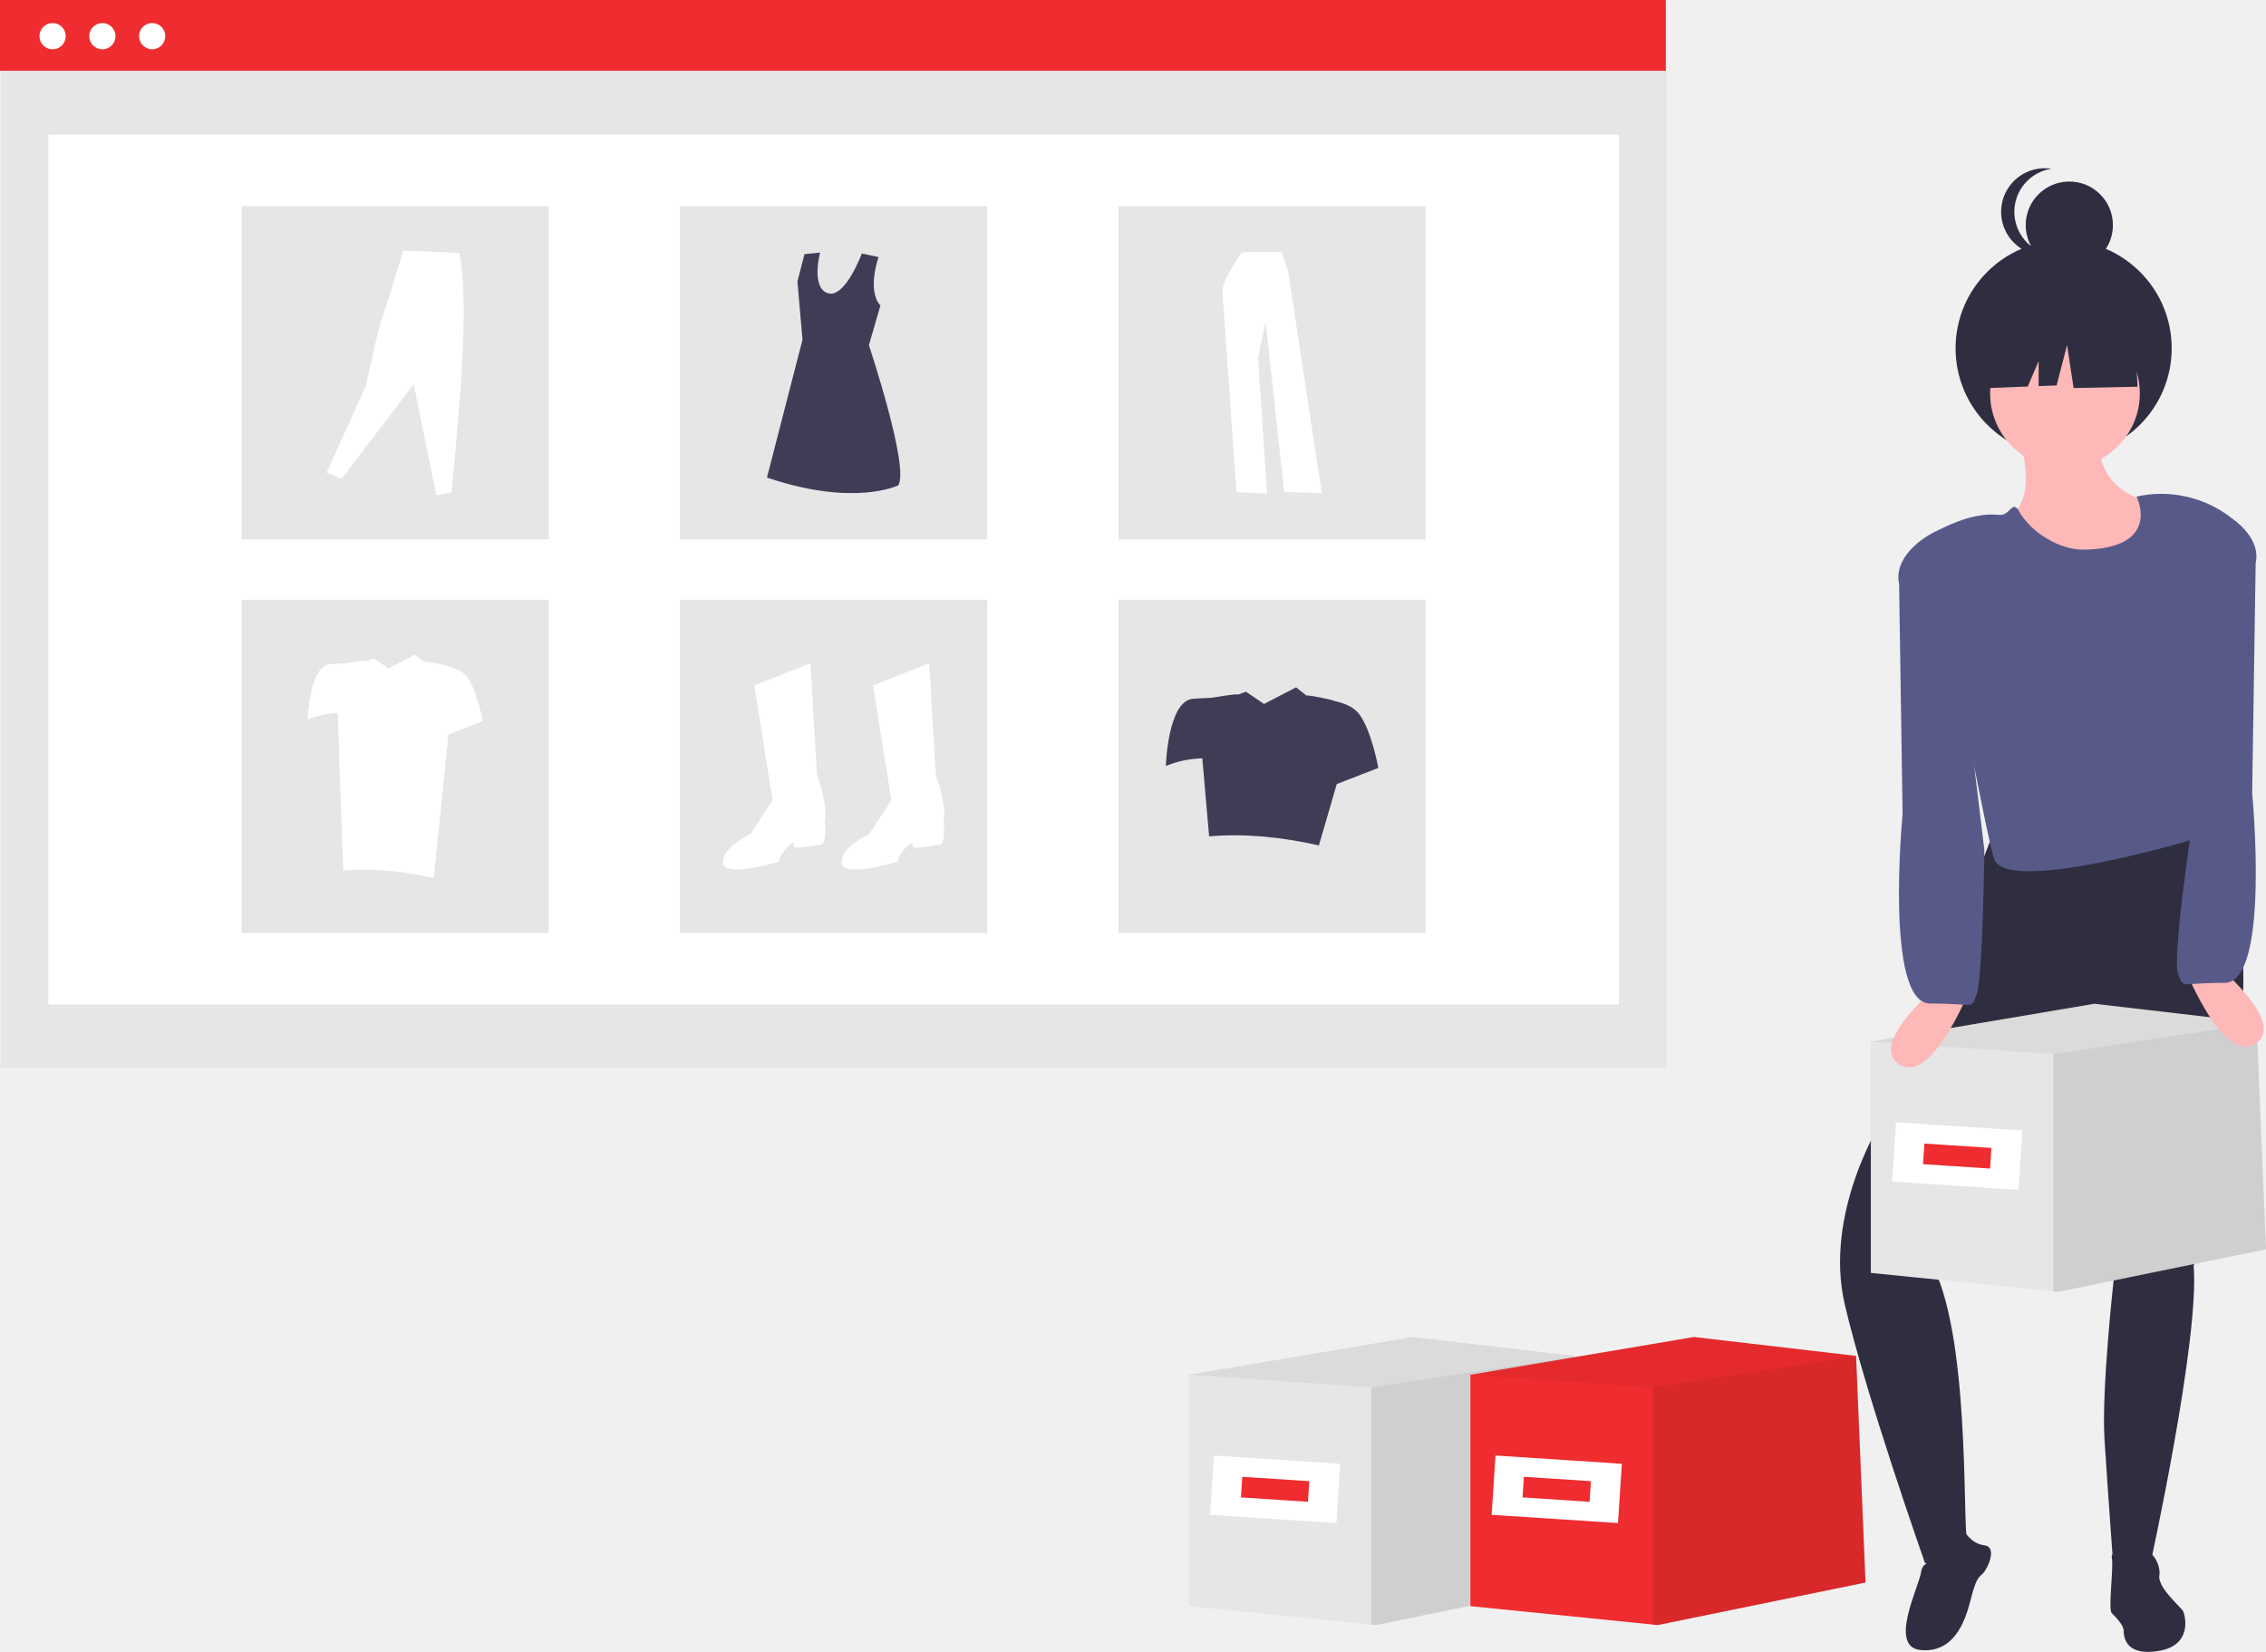
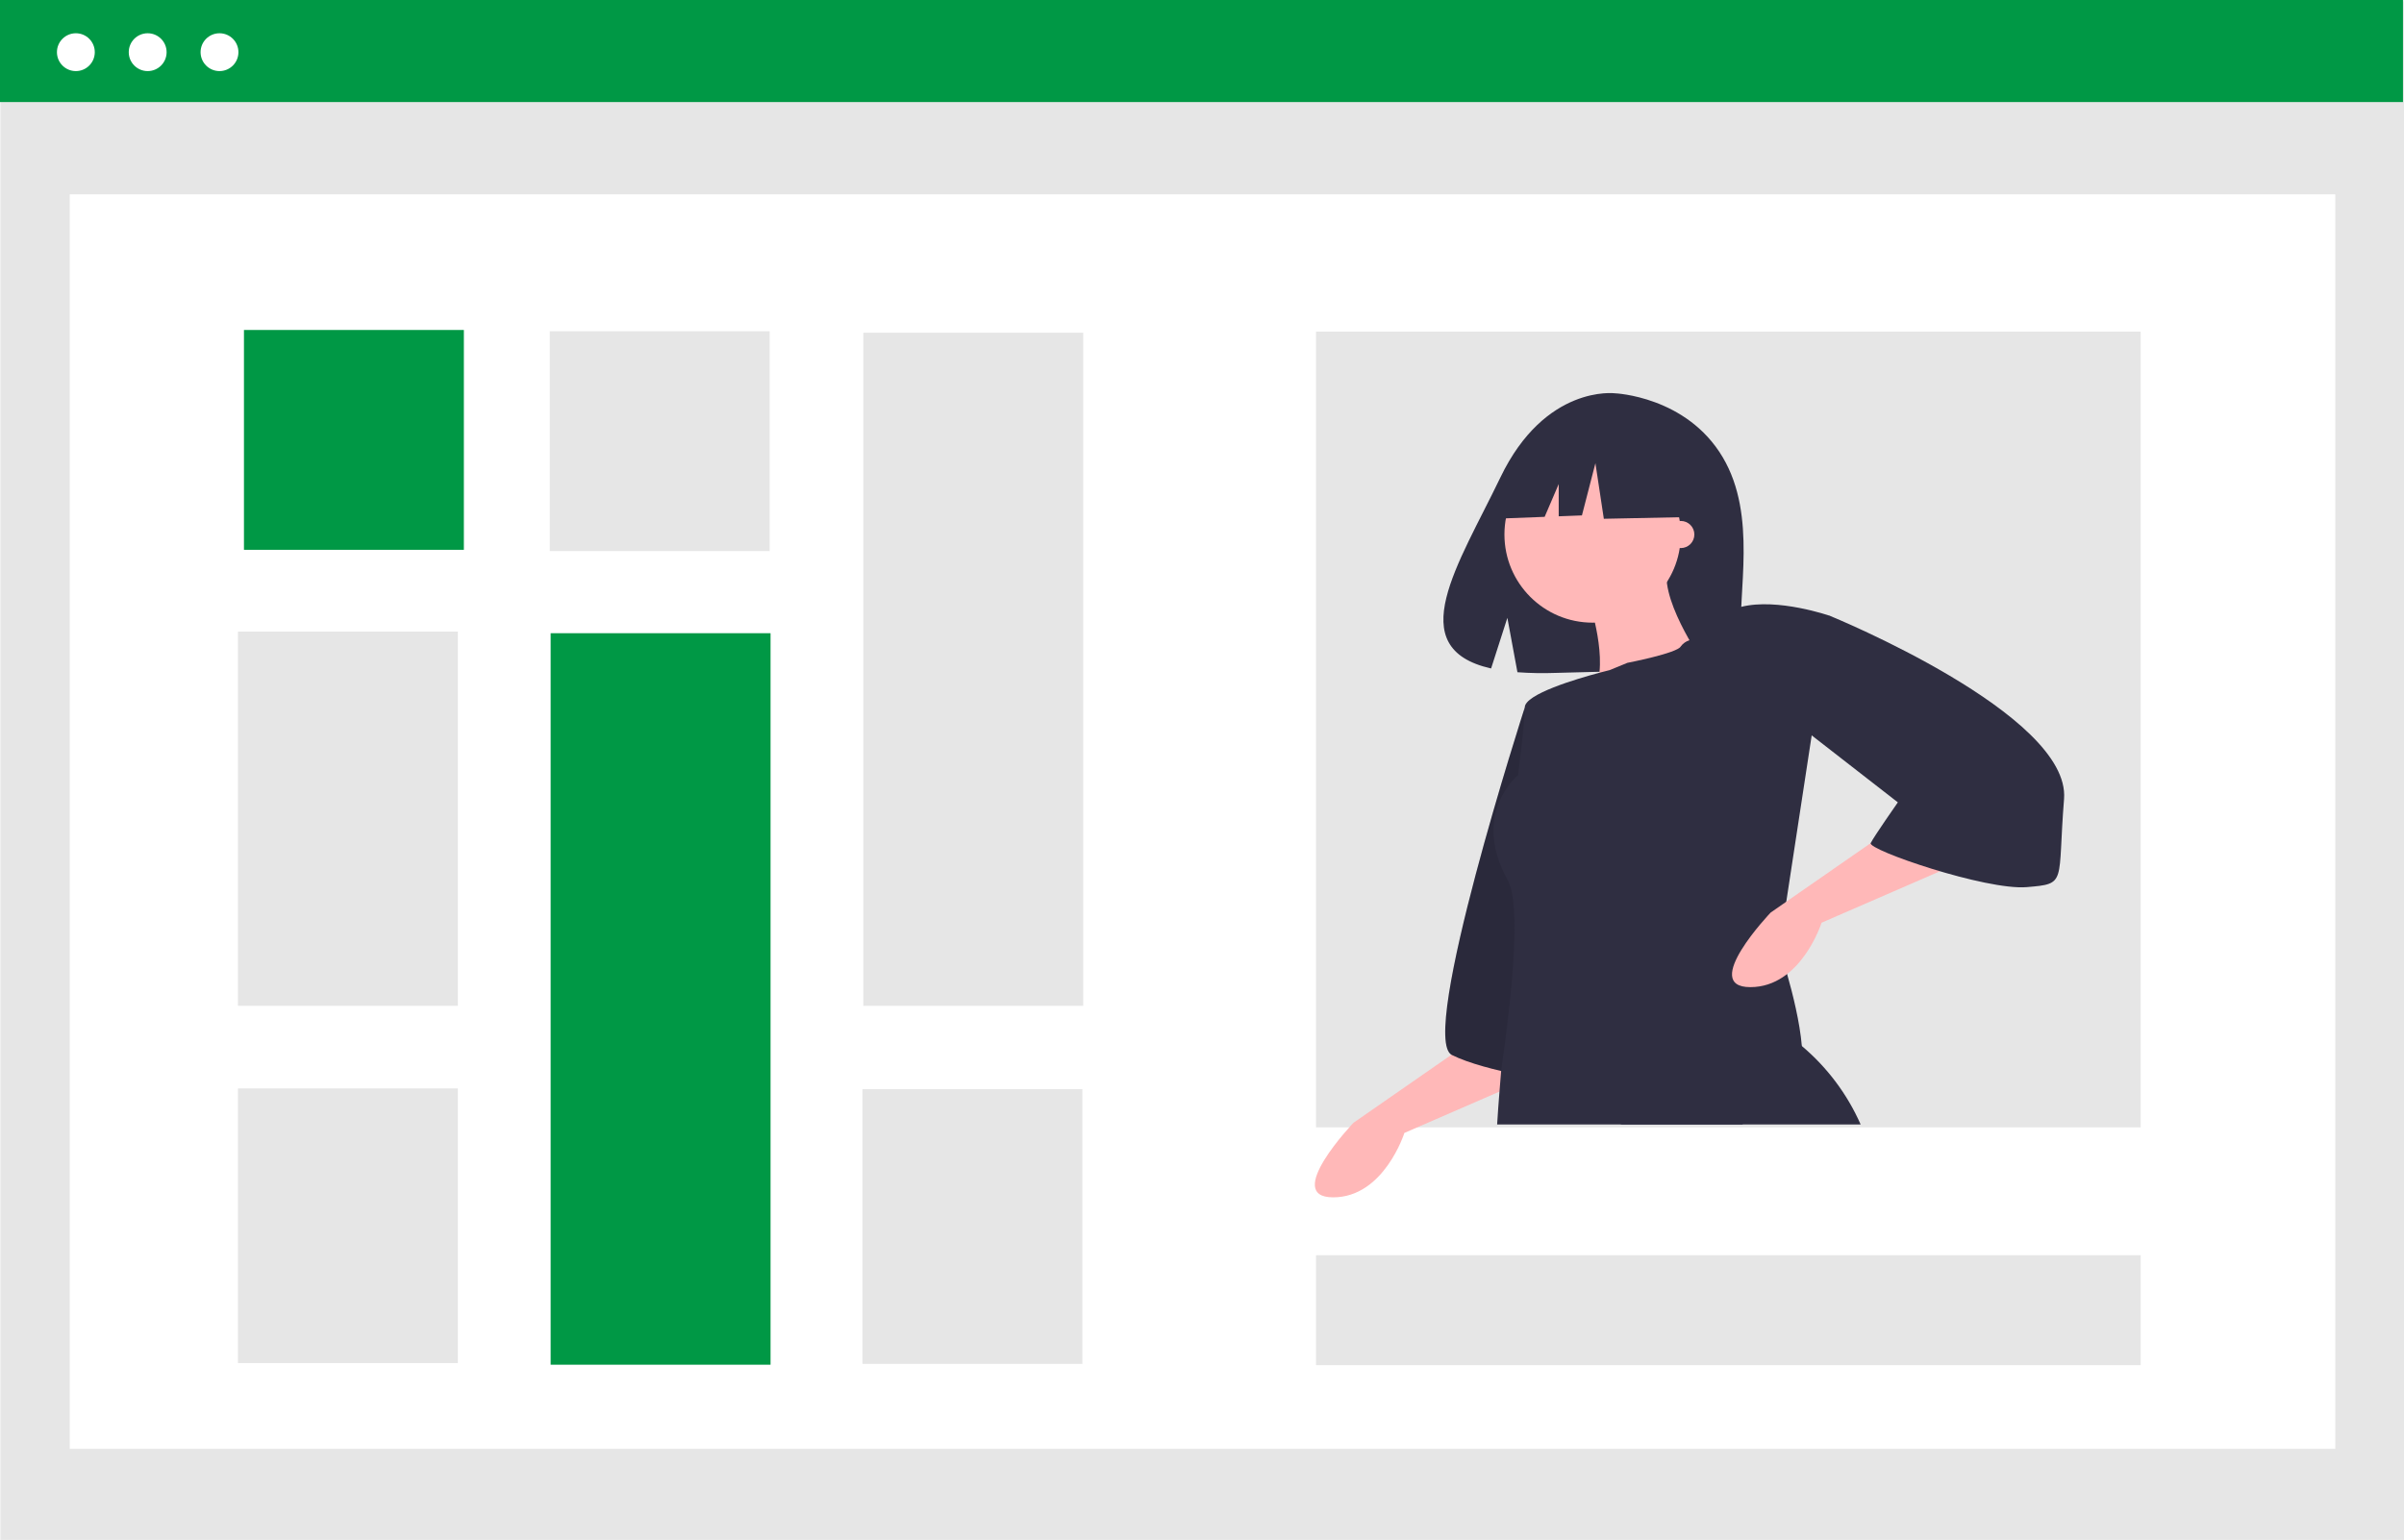
- <svg xmlns="http://www.w3.org/2000/svg" id="a80234ba-f3f6-42a2-9225-8d803f7486aa" data-name="Layer 1" width="877" height="639.474" viewBox="0 0 877 639.474">
-   <rect x="0.275" y="0.365" width="644.725" height="412.91" fill="#e6e6e6" />
-   <rect x="18.711" y="52.155" width="607.853" height="336.693" fill="#fff" />
-   <rect width="644.725" height="27.39" fill="#ef2c2f" />
-   <circle cx="20.354" cy="14.003" r="5.077" fill="#fff" />
-   <circle cx="39.624" cy="14.003" r="5.077" fill="#fff" />
-   <circle cx="58.893" cy="14.003" r="5.077" fill="#fff" />
-   <rect x="93.501" y="79.848" width="118.887" height="128.982" fill="#e6e6e6" />
-   <rect x="263.193" y="79.848" width="118.887" height="128.982" fill="#e6e6e6" />
-   <rect x="432.885" y="79.848" width="118.887" height="128.982" fill="#e6e6e6" />
-   <rect x="93.501" y="232.176" width="118.887" height="128.982" fill="#e6e6e6" />
-   <rect x="263.193" y="232.176" width="118.887" height="128.982" fill="#e6e6e6" />
-   <rect x="432.885" y="232.176" width="118.887" height="128.982" fill="#e6e6e6" />
-   <path d="M453.428,395.588l21.722-8.588,2.526,42.939s4.546,13.134,3.031,18.186c0,0,1.01,8.588-1.515,9.093s-9.598,1.515-10.103,1.01-.505-2.021-.505-2.021-5.052,3.536-5.557,7.577c0,0-21.217,6.567-21.722.505s10.608-11.114,10.608-11.114l8.588-13.134Z" transform="translate(-161.5 -130.2629)" fill="#fff" />
-   <path d="M499.397,395.588l21.722-8.588,2.526,42.939s4.546,13.134,3.031,18.186c0,0,1.01,8.588-1.515,9.093s-9.598,1.515-10.103,1.01-.505-2.021-.505-2.021-5.052,3.536-5.557,7.577c0,0-21.217,6.567-21.722.505s10.608-11.114,10.608-11.114l8.588-13.134Z" transform="translate(-161.5 -130.2629)" fill="#fff" />
-   <path d="M501.522,229.773s-4.625,12.924.734,18.752l-4.468,15.353s15.874,47.622,11.339,54.274c0,0-16.932,8.466-50.796-3.024l13.757-53.367-1.965-22.526,2.721-10.583,6.047-.605s-3.628,13.606,3.024,15.723S495.056,228.387,495.056,228.387Z" transform="translate(-161.5 -130.2629)" fill="#3f3d56" />
-   <path d="M287.921,313.204l5.837,2.388,27.858-36.613,8.755,42.98,5.837-1.061c3.744-37.055,6.797-74.85,3.051-92.726l-21.623-.929-9.816,31.307L303.044,279.775Z" transform="translate(-161.5 -130.2629)" fill="#fff" />
-   <path d="M642.178,227.875s-7.966,11.074-7.577,15.543,5.44,77.327,5.44,77.327l11.852.583L648.395,268.87l2.914-14.183,7.189,66.058,14.572.389-13.017-85.681-2.526-7.577Z" transform="translate(-161.5 -130.2629)" fill="#fff" />
-   <path d="M687.2,406.281c-2.115-2.538-5.751-3.91-9.242-4.652.105-.317-10.618-2.532-10.798-2.076l-4.041-3.219-12.415,6.447-6.977-4.75-3.241,1.15c.132-.572-10.061,1.194-10.061,1.194-1.947.07-4.434.192-7.218.406-9.749.75-10.499,25.997-10.499,25.997a39.852,39.852,0,0,1,14.113-2.955l2.635,30.202c13.553-1.162,27.767.19,42.496,3.5L678.86,433.785l16.089-6.257S692.2,412.28,687.2,406.281Z" transform="translate(-161.5 -130.2629)" fill="#3f3d56" />
-   <path d="M341.941,391.901c-1.743-2.091-4.738-3.222-7.615-3.833.086-.262-8.749-2.086-8.897-1.71l-3.33-2.652-10.229,5.312-5.749-3.913-2.67.948c.109-.471-8.29.983-8.29.983-1.604.058-3.654.158-5.947.335-8.033.618-8.651,21.421-8.651,21.421a32.836,32.836,0,0,1,11.629-2.435L294.362,467.27c11.167-.958,22.879.157,35.015,2.884l5.692-55.59,13.257-5.155S346.06,396.845,341.941,391.901Z" transform="translate(-161.5 -130.2629)" fill="#fff" />
-   <polygon points="613 612.618 532.578 629.079 530.745 628.892 460.071 621.759 460.071 532.196 546.587 517.569 609.346 524.888 609.369 525.285 609.369 525.472 613 612.618" fill="#e6e6e6" />
-   <polygon points="613 612.618 532.578 629.079 530.745 628.892 530.745 537.076 609.369 525.285 613 612.618" opacity="0.1" style="isolation:isolate" />
-   <polygon points="609.369 525.472 609.346 525.495 530.745 537.076 460.071 532.196 546.587 517.569 609.346 524.888 609.369 525.285 609.369 525.472" opacity="0.05" style="isolation:isolate" />
-   <rect x="630.5" y="695.287" width="49" height="23" transform="translate(-114.0789 -171.4202) rotate(3.73411)" fill="#fff" />
-   <rect x="642" y="702.787" width="26" height="8" transform="translate(-114.0789 -171.4202) rotate(3.73411)" fill="#ef2c2f" />
-   <polygon points="722 612.618 641.578 629.079 639.745 628.892 569.071 621.759 569.071 532.196 655.587 517.569 718.346 524.888 718.369 525.285 718.369 525.472 722 612.618" fill="#ef2c2f" />
-   <polygon points="722 612.618 641.578 629.079 639.745 628.892 639.745 537.076 718.369 525.285 722 612.618" opacity="0.1" style="isolation:isolate" />
-   <polygon points="718.369 525.472 718.346 525.495 639.745 537.076 569.071 532.196 655.587 517.569 718.346 524.888 718.369 525.285 718.369 525.472" opacity="0.05" style="isolation:isolate" />
-   <rect x="739.5" y="695.287" width="49" height="23" transform="translate(-113.8475 -178.519) rotate(3.73411)" fill="#fff" />
-   <rect x="751" y="702.787" width="26" height="8" transform="translate(-113.8475 -178.519) rotate(3.73411)" fill="#ef2c2f" />
-   <path d="M941.695,295.884s14.19,36.656-11.825,36.656,40.204,36.656,66.218,15.372,10.642-22.467,10.642-22.467-34.291,3.547-33.109-27.197Z" transform="translate(-161.5 -130.2629)" fill="#ffb8b8" />
-   <circle cx="798.679" cy="134.835" r="41.82" fill="#2f2e41" />
-   <path d="M934.6,448.422,889.666,564.303S867.2,599.777,875.477,635.251,906.5,735.287,906.5,735.287s17.183,4.372,16-11,.737-89.898-17-110l71.669-81.911,2.365,93.415s-4.73,42.569-3.547,61.488,3.547,50.846,3.547,50.846l14.19-2.365s19.142-87.094,16.777-115.473c0,0,43.934-137.891-1-171Z" transform="translate(-161.5 -130.2629)" fill="#2f2e41" />
-   <path d="M911.44,735.095s-5.785-1.473-6.452,3.833-12.835,28.903-.131,30.085,17.1-10.705,19.228-19.062,2.934-8.836,4.711-10.437,6.006-10.373.7-11.039-8.027-5.885-8.027-5.885S919.796,737.223,911.44,735.095Z" transform="translate(-161.5 -130.2629)" fill="#2f2e41" />
-   <path d="M988.797,730.991s-10.73-1.533-9.963,2.299-1.533,19.927,0,21.459,4.598,4.598,4.598,6.898.766,9.963,13.795,7.664,9.963-13.795,9.197-15.328-9.963-9.197-9.197-13.795S993.395,727.926,988.797,730.991Z" transform="translate(-161.5 -130.2629)" fill="#2f2e41" />
-   <circle cx="799.195" cy="152.276" r="28.966" fill="#ffb8b8" />
-   <path d="M988.402,322.489s10.103,19.989-20.35,20.556c-9.362.174-20.495-6.648-25.091-14.806-2.708-4.806-3.392,1.832-7.77,1.345-8.292-.921-17.15,2.518-25.076,6.733a5.001,5.001,0,0,0-2.442,5.866C913.684,362.127,930.85,458.064,933.5,463.287c6.767,13.339,80-9,80-9,1.004-36.294-12.17-87.071,11-124A44.135,44.135,0,0,0,988.402,322.489Z" transform="translate(-161.5 -130.2629)" fill="#575a89" />
-   <polygon points="826.283 130.002 805.06 118.886 775.753 123.433 769.69 150.214 784.784 149.633 789 139.794 789 149.471 795.965 149.203 800.007 133.539 802.534 150.214 827.292 149.708 826.283 130.002" fill="#2f2e41" />
-   <circle cx="800.88" cy="87.146" r="16.875" fill="#2f2e41" />
-   <path d="M941.104,212.273a16.879,16.879,0,0,1,14.307-16.68,16.875,16.875,0,1,0,0,33.361A16.879,16.879,0,0,1,941.104,212.273Z" transform="translate(-161.5 -130.2629)" fill="#2f2e41" />
-   <polygon points="877 483.618 796.578 500.079 794.745 499.892 724.071 492.759 724.071 403.196 810.587 388.569 873.346 395.888 873.369 396.285 873.369 396.472 877 483.618" fill="#e6e6e6" />
-   <polygon points="877 483.618 796.578 500.079 794.745 499.892 794.745 408.076 873.369 396.285 877 483.618" opacity="0.1" style="isolation:isolate" />
-   <polygon points="873.369 396.472 873.346 396.495 794.745 408.076 724.071 403.196 810.587 388.569 873.346 395.888 873.369 396.285 873.369 396.472" opacity="0.05" style="isolation:isolate" />
-   <rect x="894.5" y="566.287" width="49" height="23" transform="translate(-121.9197 -188.8875) rotate(3.73411)" fill="#fff" />
-   <rect x="906" y="573.787" width="26" height="8" transform="translate(-121.9197 -188.8875) rotate(3.73411)" fill="#ef2c2f" />
-   <path d="M913.221,510.457s-29.562,23.649-16.555,31.927,28.379-31.927,28.379-31.927Z" transform="translate(-161.5 -130.2629)" fill="#ffb8b8" />
-   <path d="M914.5,335.287c-1.531-1.726-20.867,8.136-18,21l1.349,89.134s-7.095,73.313,10.642,73.313,15.644,2.465,18.009-3.447,3-56,3-56Z" transform="translate(-161.5 -130.2629)" fill="#575a89" />
-   <path d="M1005.954,502.457s15.372,40.204,28.379,31.927-16.555-31.927-16.555-31.927Z" transform="translate(-161.5 -130.2629)" fill="#ffb8b8" />
-   <path d="M1009.5,452.287s-7.365,49.088-5,55,.272,3.447,18.009,3.447,10.642-73.313,10.642-73.313L1034.5,348.287c2.867-12.864-16.469-22.726-18-21l-17,58Z" transform="translate(-161.5 -130.2629)" fill="#575a89" />
+ <svg xmlns="http://www.w3.org/2000/svg" id="b26bef22-1f65-4f25-beb8-c3985f2c0abb" data-name="Layer 1" width="856.363" height="548.704" viewBox="0 0 856.363 548.704">
+   <rect id="aea5e876-5b18-4677-ac52-565f186c2754" data-name="Rectangle 1" x="0.366" y="0.485" width="855.997" height="548.219" fill="#e6e6e6" />
+   <rect id="aeed2be9-3178-4cee-b478-9db2d7f97a20" data-name="Rectangle 2" x="24.843" y="69.246" width="807.043" height="447.026" fill="#fff" />
+   <rect id="b3ae8885-9a9e-4403-9d49-07bff8102aa7" data-name="Rectangle 9" width="855.997" height="36.366" fill="#009845" />
+   <rect id="b27f3643-394f-4790-b443-091b1b383c54" data-name="Rectangle 10" x="468.794" y="118.164" width="293.762" height="283.55" fill="#e6e6e6" />
+   <circle id="e395ce2b-339a-464a-b2a8-2798fb0dfcd4" data-name="Ellipse 12" cx="27.024" cy="18.592" r="6.74" fill="#fff" />
+   <circle id="ba9fbbde-097d-4714-9aa4-a15d83836bc3" data-name="Ellipse 13" cx="52.608" cy="18.592" r="6.74" fill="#fff" />
+   <circle id="ab9aef1c-a9cb-4a01-bb5b-9a91a857f5fb" data-name="Ellipse 14" cx="78.192" cy="18.592" r="6.74" fill="#fff" />
+   <rect id="e493c728-f703-42a2-881c-386585883b73" data-name="Rectangle 13" x="86.904" y="117.581" width="78.336" height="78.336" fill="#009845" />
+   <rect id="fef75a5d-72e7-4f52-be39-ca98924ebad3" data-name="Rectangle 14" x="195.841" y="118.03" width="78.336" height="78.336" fill="#e6e6e6" />
+   <rect id="b42a9be3-8096-4c9f-95c4-e18278a3579e" data-name="Rectangle 15" x="196.152" y="225.635" width="78.336" height="260.658" fill="#009845" />
+   <rect id="e3bd9f8a-f01d-48ae-a6f1-3d5ac6753111" data-name="Rectangle 16" x="84.767" y="225.054" width="78.336" height="133.362" fill="#e6e6e6" />
+   <path id="b03a159e-94f4-480c-9a5d-9f23eb0385fc" data-name="Path 4" d="M785.508,338.6c-12.9-21.792-38.412-22.807-38.412-22.807s-24.863-3.179-40.813,30.009c-14.866,30.935-35.384,60.8-3.3,68.044l5.795-18.036,3.589,19.378a125.538,125.538,0,0,0,13.726.235c34.356-1.109,67.074.325,66.021-12C790.709,387.031,797.917,359.567,785.508,338.6Z" transform="translate(-171.8185 -175.648)" fill="#2f2e41" />
+   <path id="edc5401e-f5b9-4166-9a45-6d9296a0e0c2" data-name="Path 5" d="M697.465,545.527l-43.494,30.2s-25.372,26.58-7.249,26.58,25.372-22.955,25.372-22.955l55.576-24.163Z" transform="translate(-171.8185 -175.648)" fill="#ffb8b8" />
+   <path id="a1145783-9ad9-4920-9c36-7da703d314d6" data-name="Path 6" d="M714.982,427.731s-38.057,117.8-25.976,123.838,38.661,9.665,38.661,9.665Z" transform="translate(-171.8185 -175.648)" fill="#2f2e41" />
+   <path id="a69c490e-693f-4e62-8a32-5b49f335d225" data-name="Path 7" d="M714.982,427.731s-38.057,117.8-25.976,123.838,38.661,9.665,38.661,9.665Z" transform="translate(-171.8185 -175.648)" opacity="0.1" style="isolation:isolate" />
+   <path id="e424da1a-71ea-46da-8962-7b7b116f82e2" data-name="Path 8" d="M834.628,576.339h-85.672l60.868-30.808a38.797,38.797,0,0,1,3.854,2.851A77.279,77.279,0,0,1,834.628,576.339Z" transform="translate(-171.8185 -175.648)" fill="#2f2e41" />
+   <circle id="e1ba790b-7394-4885-ab4c-2c84c77f3e7f" data-name="Ellipse 1" cx="567.328" cy="190.465" r="31.412" fill="#ffb8b8" />
+   <path id="f3be7be2-223c-4c9b-8b5e-90f6ae9f04e0" data-name="Path 9" d="M738.543,392.089s7.249,22.955,0,31.413,39.87-12.082,39.87-12.082-16.914-24.163-12.082-35.037Z" transform="translate(-171.8185 -175.648)" fill="#ffb8b8" />
+   <path id="b8fe7dc2-df95-4ac5-a3bc-1c8e36bb8e76" data-name="Path 10" d="M808.131,496.971l-2.537,16.54s1.281,3.757,2.839,9.231c2.03,7.14,4.531,17.2,5.243,25.637.737,8.554-.375,15.44-5.666,15.875-7.587.628-11.538,5.231-15.477,12.082h-87.4c.23-3.769.507-7.684.834-11.707q.272-3.625.6-7.346c.242-2.851,8.8-56.409,2.368-67.935-13.286-23.8,3.625-37.453,3.625-37.453s2.416-18.123,2.416-24.163c0-4.736,18.557-10.209,26.58-12.36.52-.133.979-.266,1.4-.362,1.389-.362,2.223-.568,2.223-.568l6.343-2.6s17.82-3.443,19.029-5.86a6.139,6.139,0,0,1,3.093-2.2c2.549-1.087,5.8-1.861,6.573-2.634a30.801,30.801,0,0,0,2.984-4.06,16.148,16.148,0,0,1,8.892-5.2c12.976-3.274,31.618,3.214,31.618,3.214l-6.524,42.588Z" transform="translate(-171.8185 -175.648)" fill="#2f2e41" />
+   <path id="b7b1d332-0442-4c4a-aa9d-2d666bd52d71" data-name="Path 11" d="M846.07,470.621l-43.494,30.2s-25.372,26.58-7.249,26.58,25.366-22.951,25.366-22.951l55.576-24.163Z" transform="translate(-171.8185 -175.648)" fill="#ffb8b8" />
+   <path id="faae9d8a-2ade-475e-8bc6-8f0e7b87a797" data-name="Path 12" d="M771.349,336.499l-25.208-13.2-15.81,2.45a28.274,28.274,0,0,0-23.24,21.7l-2.96,13.058,17.929-.69,5.009-11.687v11.494l8.273-.318,4.8-18.606,3,19.806,29.409-.6Z" transform="translate(-171.8185 -175.648)" fill="#2f2e41" />
+   <path id="ba178fc8-375d-4438-9c01-c19893b0df8a" data-name="Path 13" d="M815.261,397.526l8.457-2.416s85.78,35.037,83.364,65.241,1.208,30.2-13.29,31.412-56.78-13.29-55.58-15.706,9.665-14.5,9.665-14.5l-32.621-25.372Z" transform="translate(-171.8185 -175.648)" fill="#2f2e41" />
+   <circle id="b052f10f-e5c3-45aa-968a-35c6c5894796" data-name="Ellipse 2" cx="598.741" cy="190.466" r="4.833" fill="#ffb8b8" />
+   <rect id="aa772a43-ca79-434e-998e-525da0608a2b" data-name="Rectangle 17" x="468.794" y="447.288" width="293.762" height="39.168" fill="#e6e6e6" />
+   <rect id="b869959f-3b5e-4542-9dd3-67ec9d40b083" data-name="Rectangle 18" x="84.767" y="387.847" width="78.336" height="97.865" fill="#e6e6e6" />
+   <rect id="ed8504c8-ba55-4496-b946-b31fe66f24a3" data-name="Rectangle 19" x="307.537" y="118.565" width="78.336" height="239.85" fill="#e6e6e6" />
+   <rect id="af23db80-e058-4986-866a-292ebf8abb10" data-name="Rectangle 20" x="307.226" y="388.086" width="78.336" height="97.921" fill="#e6e6e6" />
</svg>
